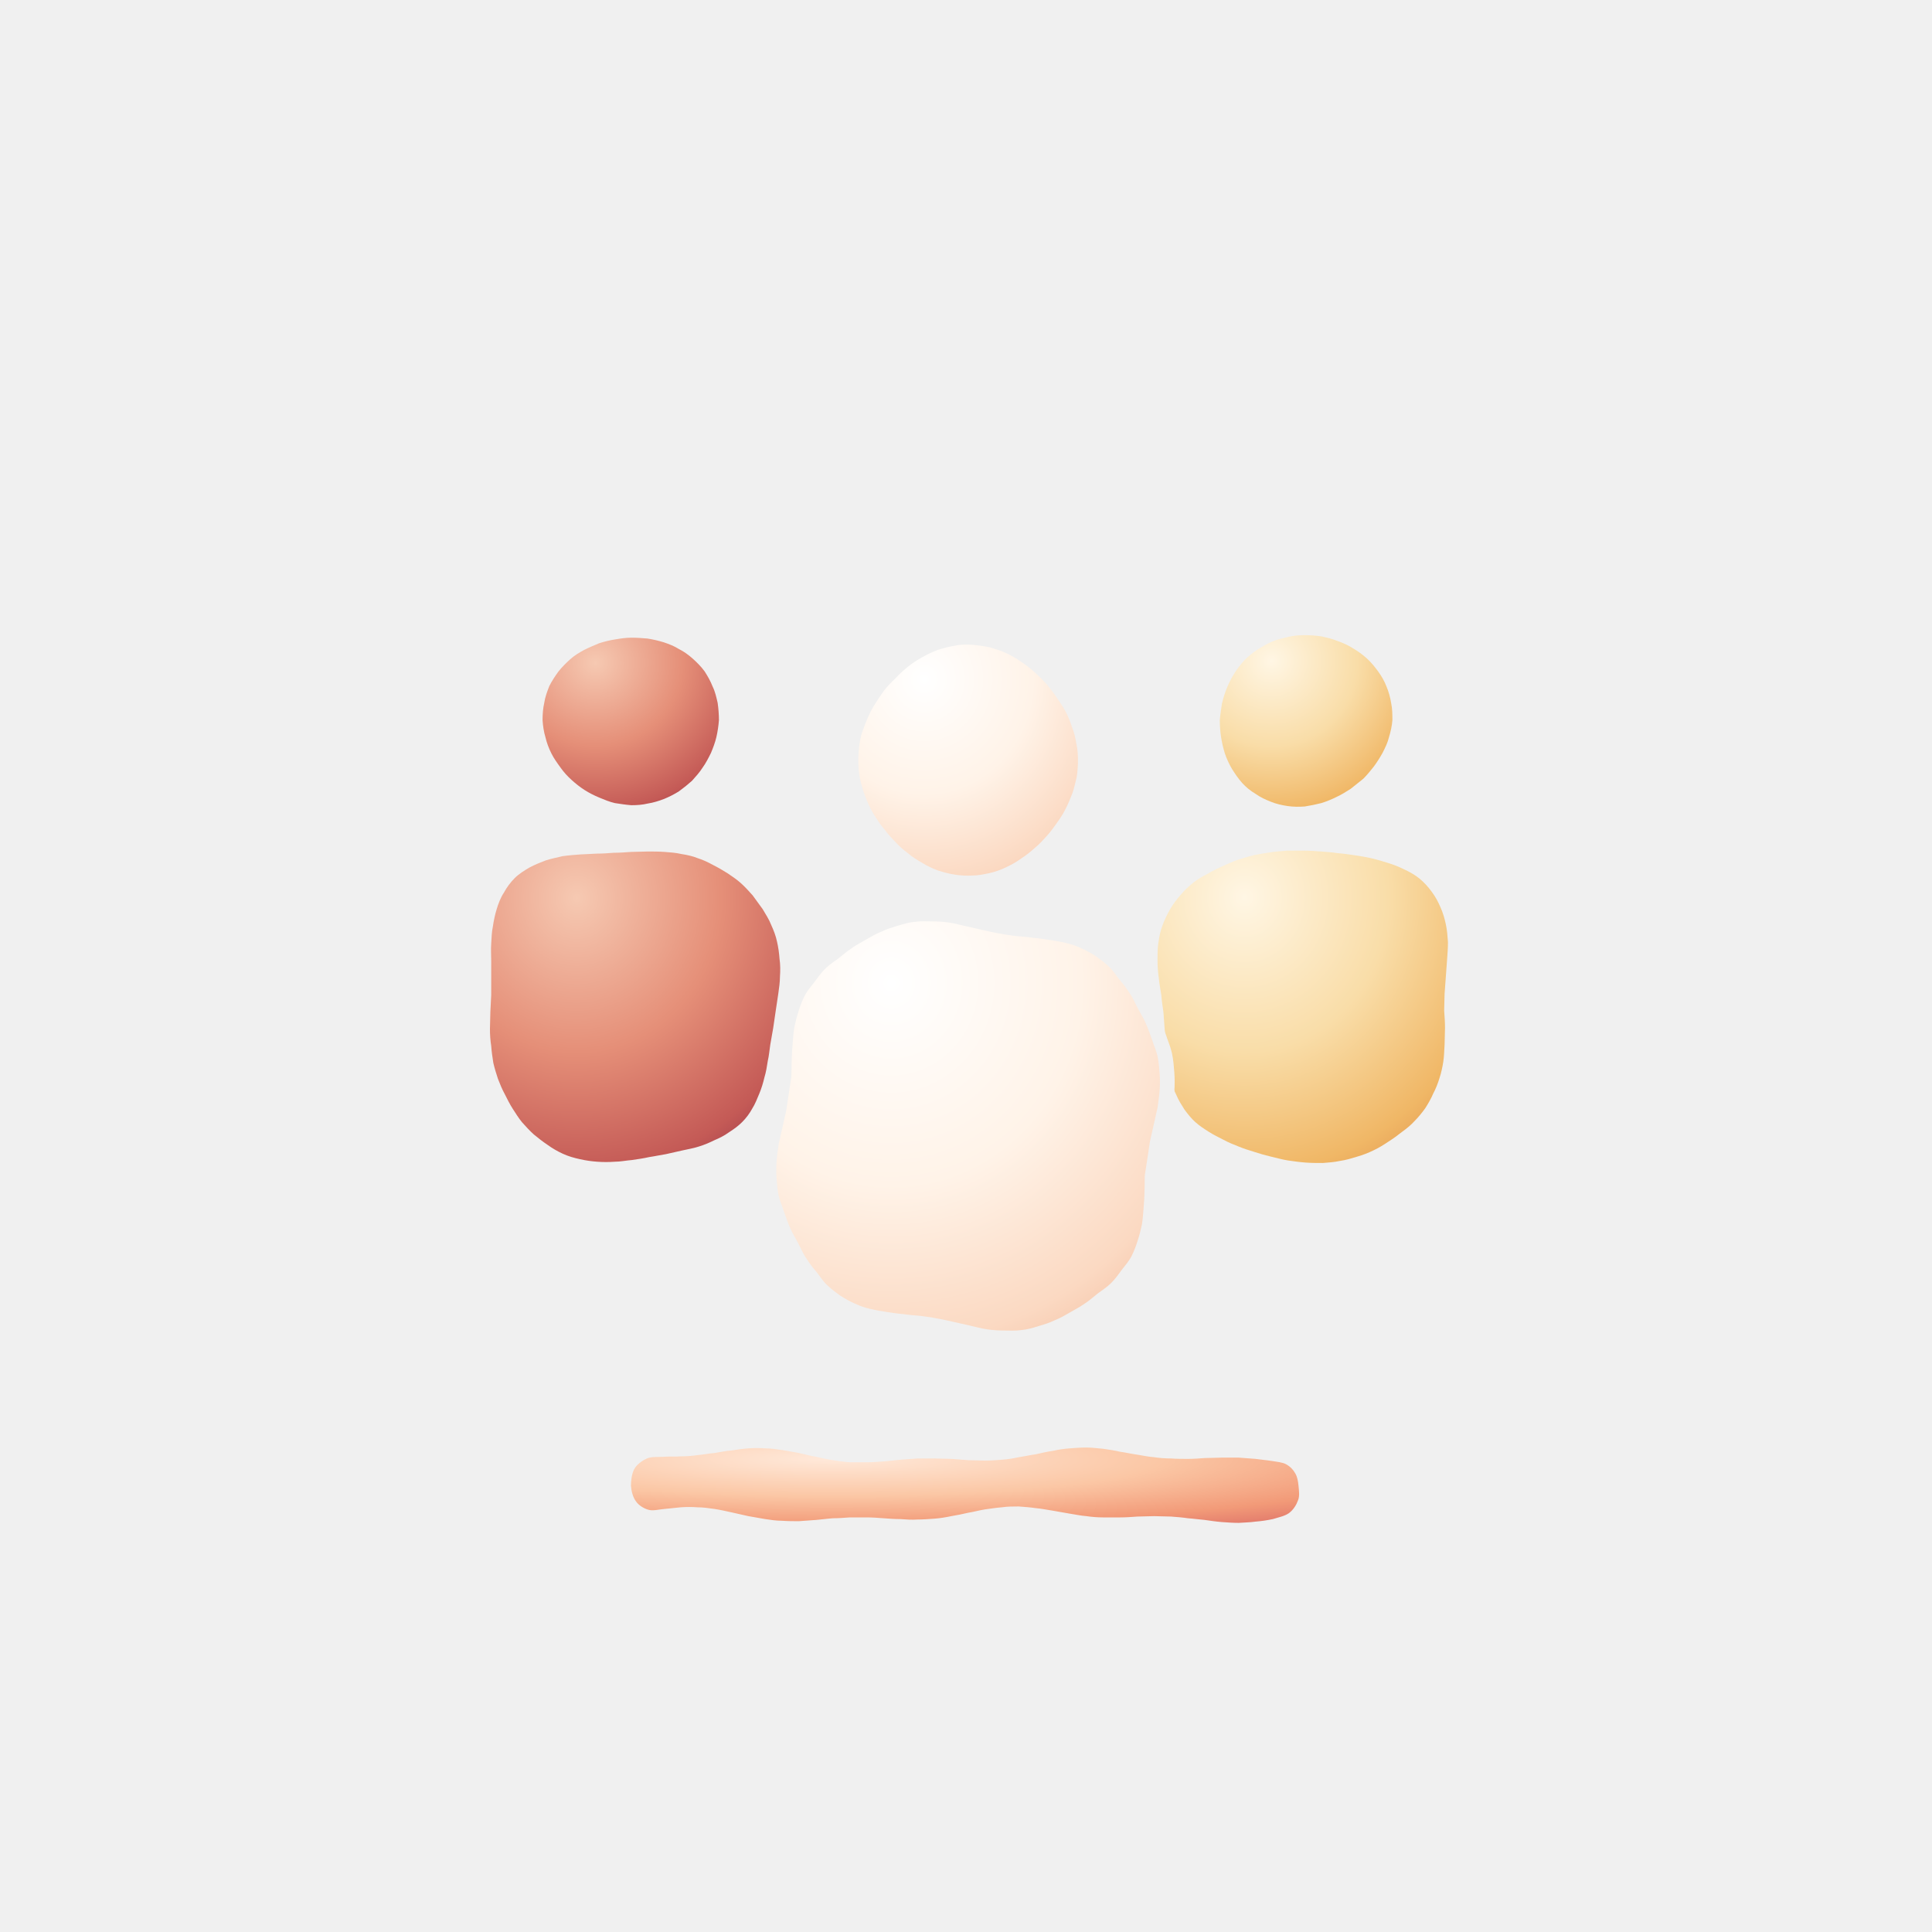
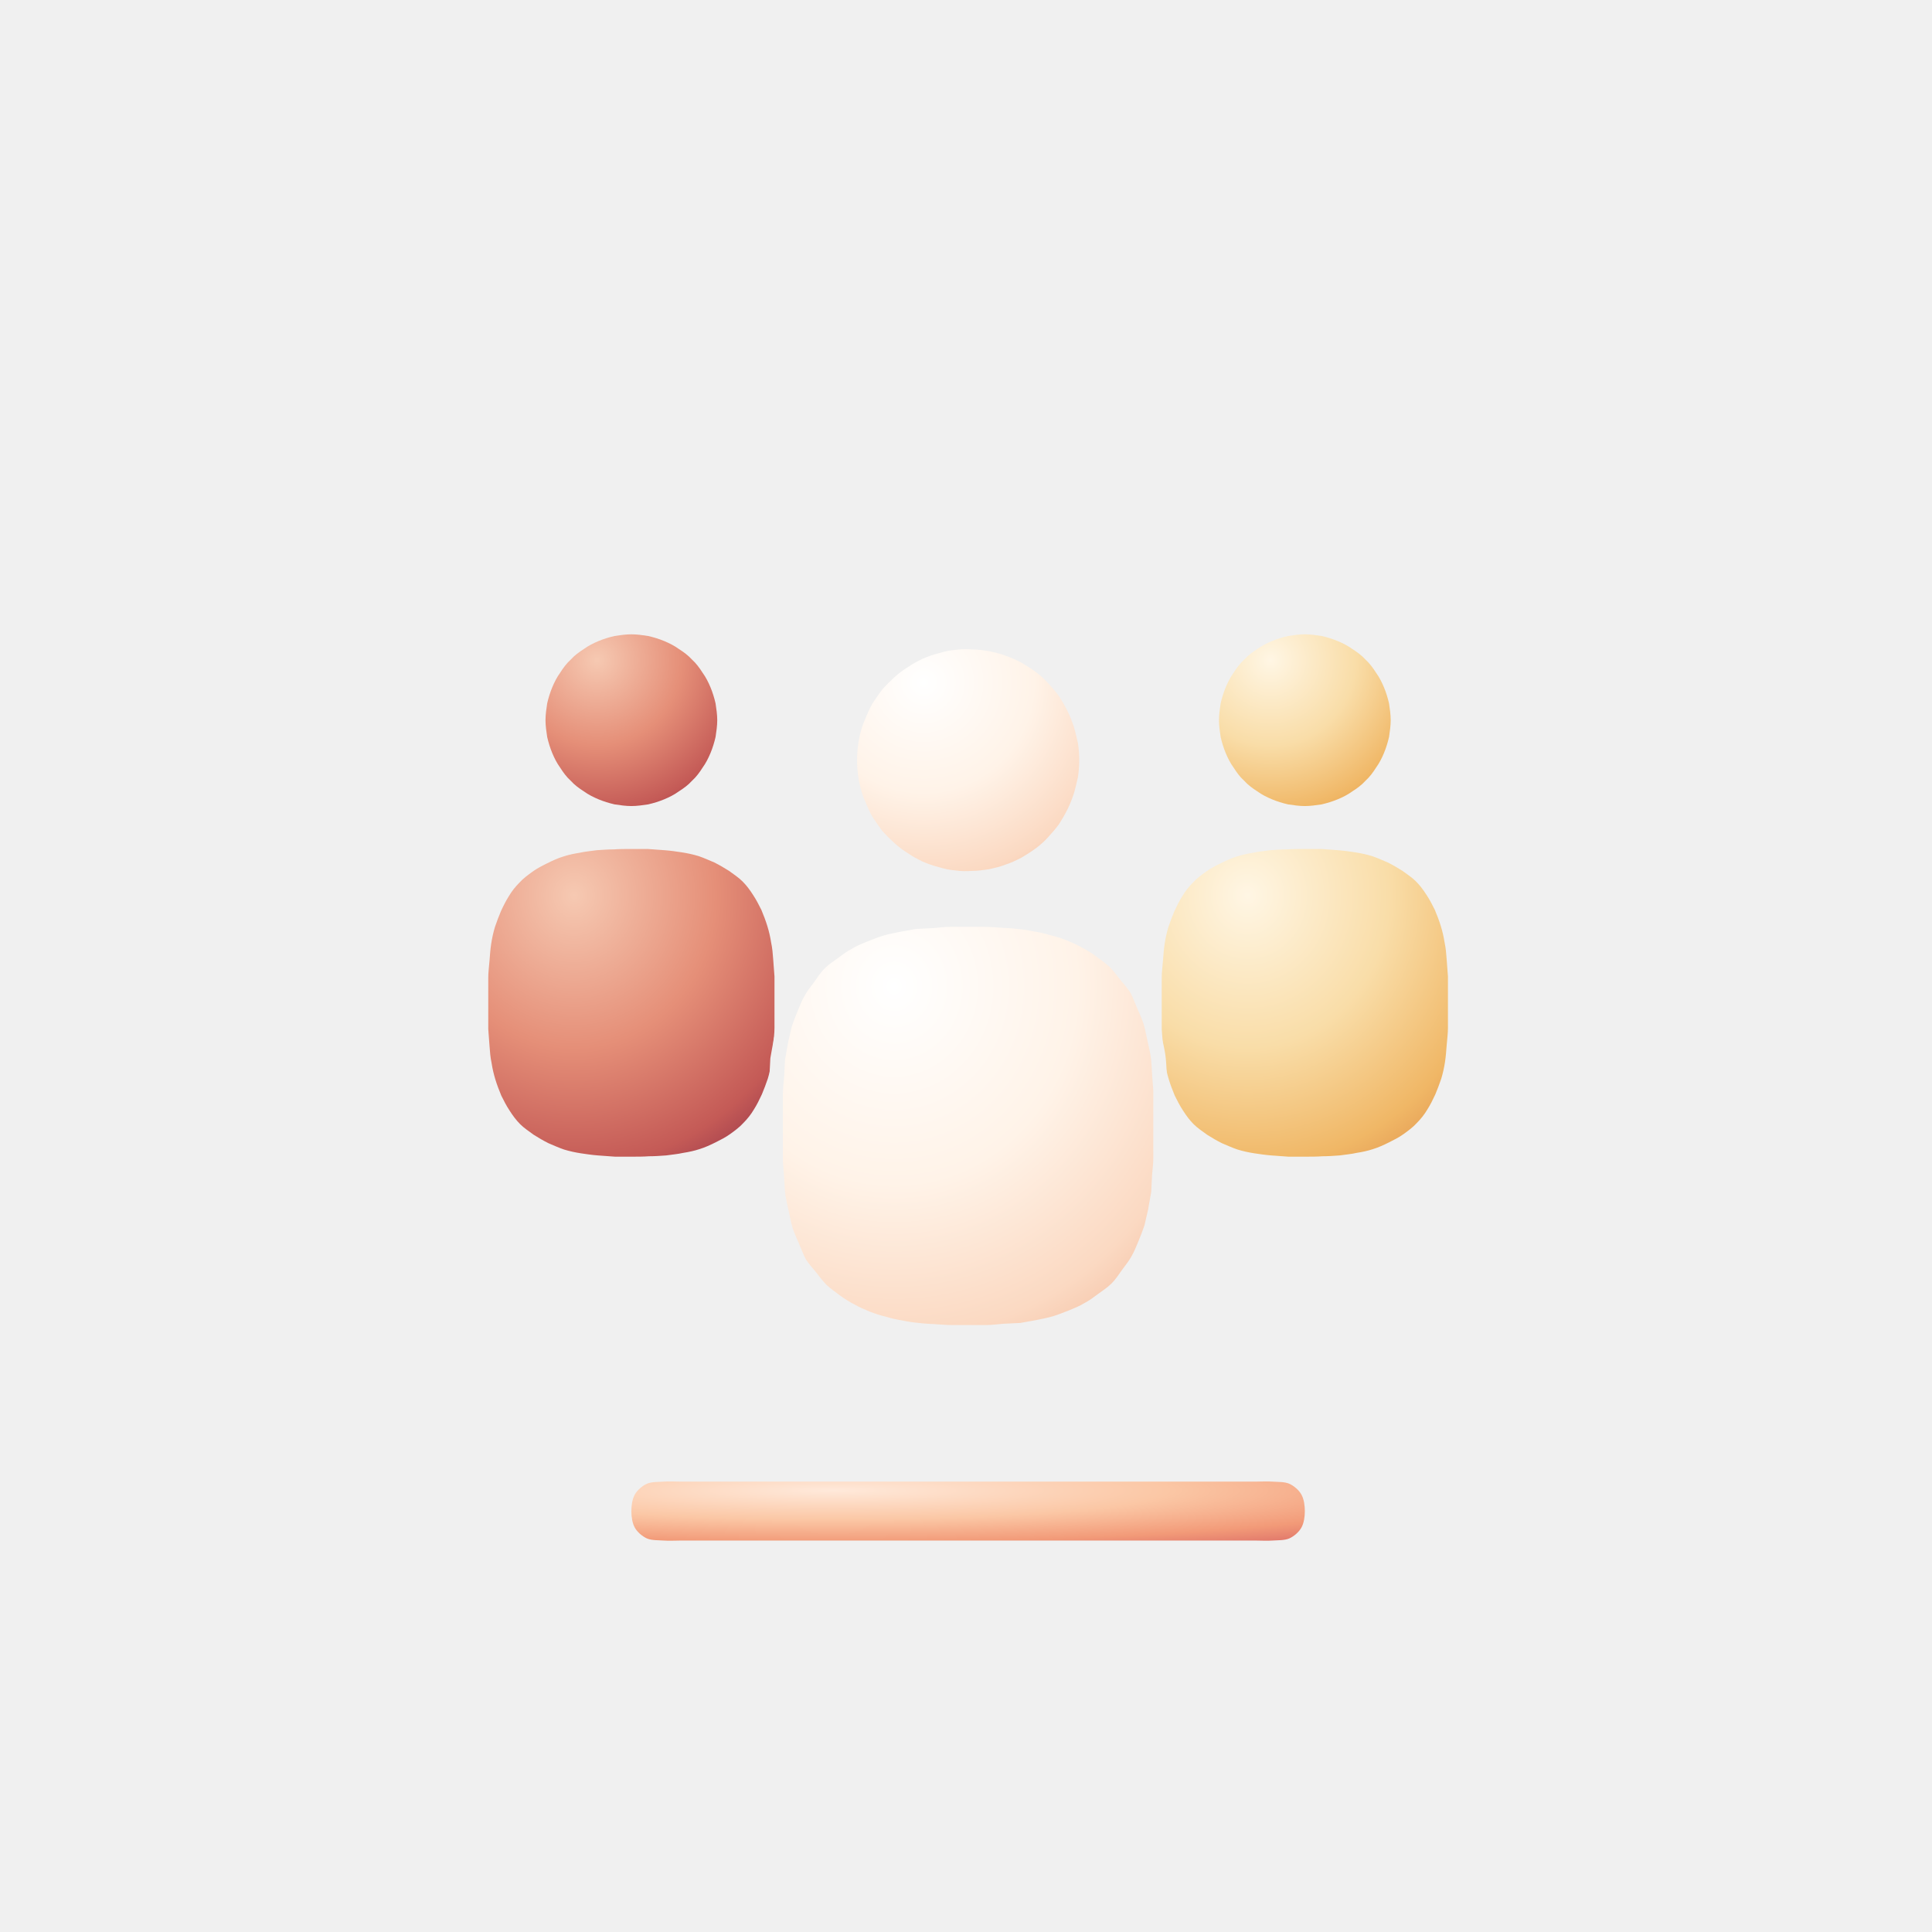
<svg xmlns="http://www.w3.org/2000/svg" width="459" height="459" viewBox="0 0 459 459" fill="none">
  <defs>
-     <path id="s0" d="M170.8 171.1C170.7 172.4 170.5 173.8 170.2 175.1C169.9 176.4 169.4 177.7 168.9 178.9C168.3 180.1 167.7 181.3 166.9 182.4C166.2 183.5 165.3 184.5 164.4 185.5C163.4 186.4 162.4 187.2 161.3 188C160.2 188.7 159 189.3 157.8 189.8C156.5 190.3 155.2 190.7 153.9 190.9C152.7 191.2 151.3 191.3 150 191.3C148.7 191.2 147.4 191 146.1 190.8C144.8 190.5 143.6 190 142.4 189.5C141.2 189 140 188.4 138.9 187.7C137.8 187 136.8 186.2 135.8 185.3C134.8 184.4 133.9 183.4 133.2 182.4C132.4 181.3 131.6 180.2 131 179C130.4 177.8 129.9 176.5 129.6 175.2C129.2 173.9 129 172.5 128.9 171.1C128.9 169.7 129 168.3 129.3 167C129.5 165.6 130 164.3 130.5 163C131.1 161.8 131.9 160.6 132.7 159.5C133.5 158.5 134.5 157.5 135.5 156.6C136.5 155.7 137.7 155 138.8 154.4C140 153.8 141.2 153.3 142.4 152.8C143.7 152.4 144.9 152.1 146.2 151.9C147.4 151.7 148.7 151.5 150 151.5C151.3 151.5 152.6 151.6 153.8 151.7C155.1 151.9 156.4 152.2 157.7 152.6C158.9 153 160.2 153.5 161.3 154.2C162.5 154.8 163.6 155.6 164.6 156.5C165.6 157.4 166.6 158.4 167.4 159.5C168.1 160.6 168.8 161.8 169.3 163.1C169.9 164.3 170.2 165.7 170.5 167C170.7 168.4 170.8 169.8 170.8 171.1Z" />
+     <path id="s0" d="M170.4 171.1C170.4 172.4 170.2 173.8 170 175.1C169.7 176.4 169.3 177.7 168.8 178.9C168.3 180.1 167.7 181.3 166.9 182.4C166.2 183.5 165.4 184.6 164.4 185.5C163.5 186.5 162.4 187.3 161.3 188C160.2 188.8 159 189.4 157.8 189.9C156.6 190.4 155.3 190.8 154 191.1C152.7 191.3 151.3 191.5 150 191.5C148.7 191.5 147.3 191.3 146 191.1C144.7 190.8 143.4 190.4 142.2 189.9C141 189.4 139.8 188.8 138.7 188C137.6 187.3 136.5 186.5 135.6 185.5C134.6 184.6 133.8 183.5 133.1 182.4C132.3 181.3 131.7 180.1 131.2 178.9C130.7 177.7 130.3 176.4 130 175.1C129.8 173.8 129.6 172.4 129.6 171.1C129.6 169.8 129.8 168.4 130 167.1C130.3 165.8 130.7 164.5 131.2 163.3C131.7 162.1 132.3 160.9 133.1 159.8C133.8 158.7 134.6 157.6 135.6 156.7C136.5 155.7 137.6 154.9 138.7 154.2C139.8 153.4 141 152.8 142.2 152.3C143.4 151.8 144.7 151.4 146 151.1C147.3 150.9 148.7 150.7 150 150.7C151.3 150.7 152.7 150.9 154 151.1C155.3 151.4 156.6 151.8 157.8 152.3C159 152.8 160.2 153.4 161.3 154.2C162.4 154.9 163.5 155.7 164.4 156.7C165.4 157.6 166.2 158.7 166.9 159.8C167.7 160.9 168.3 162.1 168.8 163.3C169.3 164.5 169.7 165.8 170 167.1C170.2 168.4 170.4 169.8 170.4 171.1Z" />
+     <path id="s1" d="M116 232.3C116 230.9 116.2 229.6 116.3 228.2C116.4 226.9 116.5 225.5 116.7 224.2C116.9 222.9 117.2 221.5 117.6 220.2C118 219 118.5 217.7 119 216.5C119.6 215.2 120.2 214 120.9 212.9C121.6 211.7 122.5 210.6 123.4 209.7C124.3 208.7 125.4 207.9 126.5 207.1C127.6 206.3 128.8 205.7 130 205.1C131.2 204.5 132.5 203.9 133.8 203.5C135 203.1 136.4 202.8 137.7 202.6C139 202.3 140.4 202.2 141.7 202C143.1 201.9 144.4 201.8 145.8 201.8C147.1 201.7 148.5 201.7 149.9 201.7C151.2 201.7 152.6 201.7 153.9 201.7C155.3 201.8 156.6 201.9 158 202C159.3 202.1 160.7 202.3 162 202.5C163.3 202.7 164.7 203 166 203.4C167.2 203.8 168.5 204.4 169.7 204.9C170.9 205.5 172.1 206.2 173.2 206.9C174.3 207.7 175.5 208.5 176.4 209.4C177.4 210.4 178.2 211.5 178.9 212.6C179.7 213.8 180.3 215 180.9 216.2C181.4 217.4 181.9 218.7 182.3 220C182.7 221.3 183 222.6 183.2 223.9C183.5 225.3 183.6 226.6 183.7 228C183.8 229.3 183.9 230.7 184 232C184 233.4 184 234.7 184 236.1C184 237.4 184 238.8 184 240.1C184 241.5 184 242.8 184 244.2C184 245.6 183.8 246.9 183.7 248.3C183.6 249.6 183.5 251 183.3 252.3C183.1 253.6 182.8 255 182.4 256.3C182 257.5 181.5 258.8 181 260C180.4 261.3 179.8 262.5 179.1 263.6C178.4 264.8 177.5 265.9 176.6 266.8C175.7 267.8 174.6 268.6 173.5 269.4C172.4 270.2 171.2 270.8 170 271.4C168.8 272 167.5 272.6 166.2 273C165 273.4 163.6 273.7 162.3 273.9C161 274.2 159.6 274.3 158.3 274.5C156.9 274.6 155.6 274.7 154.2 274.7C152.9 274.8 151.5 274.8 150.1 274.8C148.8 274.8 147.4 274.8 146.1 274.8C144.7 274.7 143.4 274.6 142 274.5C140.7 274.4 139.3 274.2 138 274C136.7 273.8 135.3 273.5 134 273.1C132.8 272.7 131.5 272.1 130.3 271.6C129.1 271 127.9 270.3 126.8 269.6C125.7 268.8 124.5 268 123.6 267.1C122.6 266.1 121.8 265 121.1 263.9C120.3 262.7 119.7 261.5 119.1 260.3C118.6 259.1 118.1 257.8 117.7 256.5C117.3 255.2 117 253.9 116.8 252.6C116.5 251.2 116.4 249.9 116.3 248.5C116.2 247.2 116.1 245.8 116 244.5C116 243.1 116 241.8 116 240.4C116 239.1 116 237.7 116 236.4C116 235 116 233.7 116 232.3Z" />
+     <path id="s2" d="M330.4 171.1C330.4 172.4 330.2 173.8 330 175.1C329.7 176.4 329.3 177.7 328.8 178.9C328.3 180.1 327.7 181.3 326.9 182.4C326.2 183.5 325.4 184.6 324.4 185.5C323.5 186.5 322.4 187.3 321.3 188C320.2 188.8 319 189.4 317.8 189.9C316.6 190.4 315.3 190.8 314 191.1C312.7 191.3 311.3 191.5 310 191.5C308.7 191.5 307.3 191.3 306 191.1C304.7 190.8 303.4 190.4 302.2 189.9C301 189.4 299.8 188.8 298.7 188C297.6 187.3 296.5 186.5 295.6 185.5C294.6 184.6 293.8 183.5 293.1 182.4C292.3 181.3 291.7 180.1 291.2 178.9C290.7 177.7 290.3 176.4 290 175.1C289.8 173.8 289.6 172.4 289.6 171.1C289.6 169.8 289.8 168.4 290 167.1C290.3 165.8 290.7 164.5 291.2 163.3C291.7 162.1 292.3 160.9 293.1 159.8C293.8 158.7 294.6 157.6 295.6 156.7C296.5 155.7 297.6 154.9 298.7 154.2C299.8 153.4 301 152.8 302.2 152.3C303.4 151.8 304.7 151.4 306 151.1C307.3 150.9 308.7 150.7 310 150.7C311.3 150.7 312.7 150.9 314 151.1C315.3 151.4 316.6 151.8 317.8 152.3C319 152.8 320.2 153.4 321.3 154.2C322.4 154.9 323.5 155.7 324.4 156.7C325.4 157.6 326.2 158.7 326.9 159.8C327.7 160.9 328.3 162.1 328.8 163.3C329.3 164.5 329.7 165.8 330 167.1C330.2 168.4 330.4 169.8 330.4 171.1Z" />
+     <path id="s3" d="M276 232.3C276 230.9 276.2 229.6 276.3 228.2C276.4 226.9 276.5 225.5 276.7 224.2C276.9 222.9 277.2 221.5 277.6 220.2C278 219 278.5 217.7 279 216.5C279.6 215.2 280.2 214 280.9 212.9C281.6 211.7 282.5 210.6 283.4 209.7C284.3 208.7 285.4 207.9 286.5 207.1C287.6 206.3 288.8 205.7 290 205.1C291.2 204.5 292.5 203.9 293.8 203.5C295 203.1 296.4 202.8 297.7 202.6C299 202.3 300.4 202.2 301.7 202C303.1 201.9 304.4 201.8 305.8 201.8C307.1 201.7 308.5 201.7 309.9 201.7C311.2 201.7 312.6 201.7 313.9 201.7C315.3 201.8 316.6 201.9 318 202C319.3 202.1 320.7 202.3 322 202.5C323.3 202.7 324.7 203 326 203.4C327.2 203.8 328.5 204.4 329.7 204.9C330.9 205.5 332.1 206.2 333.2 206.9C334.3 207.7 335.5 208.5 336.4 209.4C337.4 210.4 338.2 211.5 338.9 212.6C339.7 213.8 340.3 215 340.9 216.2C341.4 217.4 341.9 218.7 342.3 220C342.7 221.3 343 222.6 343.2 223.9C343.5 225.3 343.6 226.6 343.7 228C343.8 229.3 343.9 230.7 344 232C344 233.4 344 234.7 344 236.1C344 237.4 344 238.8 344 240.1C344 241.5 344 242.8 344 244.2C344 245.6 343.8 246.9 343.7 248.3C343.6 249.6 343.5 251 343.3 252.3C343.1 253.6 342.8 255 342.4 256.3C342 257.5 341.5 258.8 341 260C340.4 261.3 339.8 262.5 339.1 263.6C338.4 264.8 337.5 265.9 336.6 266.8C335.7 267.8 334.6 268.6 333.5 269.4C332.4 270.2 331.2 270.8 330 271.4C328.8 272 327.5 272.6 326.2 273C325 273.4 323.6 273.7 322.3 273.9C321 274.2 319.6 274.3 318.3 274.5C316.9 274.6 315.6 274.7 314.2 274.7C312.9 274.8 311.5 274.8 310.1 274.8C308.8 274.8 307.4 274.8 306.1 274.8C304.7 274.7 303.4 274.6 302 274.5C300.7 274.4 299.3 274.2 298 274C296.7 273.8 295.3 273.5 294 273.1C292.8 272.7 291.5 272.1 290.3 271.6C289.1 271 287.9 270.3 286.8 269.6C285.7 268.8 284.5 268 283.6 267.1C282.6 266.1 281.8 265 281.1 263.9C280.3 262.7 279.7 261.5 279.1 260.3C278.6 259.1 278.1 257.8 277.7 256.5C277.3 255.2 277 253.9 276.8 252.6C276.5 251.2 276.4 249.9 276.3 248.5C276.2 247.2 276.1 245.8 276 244.5C276 243.1 276 241.8 276 240.4C276 239.1 276 237.7 276 236.4C276 235 276 233.7 276 232.3Z" />
+     <path id="s4" d="M256.4 180.6C256.4 181.9 256.3 183.3 256.1 184.6C255.8 185.9 255.5 187.3 255.1 188.6C254.7 189.8 254.2 191.1 253.6 192.3C253 193.5 252.3 194.7 251.6 195.8C250.8 196.9 249.9 197.9 249 198.9C248.1 199.9 247.1 200.8 246 201.6C244.9 202.4 243.8 203.1 242.6 203.8C241.4 204.4 240.2 205 238.9 205.4C237.7 205.9 236.3 206.2 235 206.5C233.7 206.7 232.4 206.9 231 206.9C229.7 207 228.3 207 227 206.8C225.6 206.7 224.3 206.4 223 206C221.7 205.7 220.4 205.2 219.2 204.7C218 204.1 216.8 203.5 215.7 202.7C214.5 202 213.5 201.2 212.5 200.3C211.5 199.4 210.5 198.4 209.6 197.4C208.8 196.3 208 195.2 207.3 194.1C206.6 192.9 206.1 191.7 205.6 190.5C205 189.2 204.6 187.9 204.3 186.6C204 185.3 203.8 184 203.7 182.6C203.6 181.3 203.6 179.9 203.7 178.6C203.8 177.2 204 175.9 204.3 174.6C204.6 173.3 205 172 205.6 170.7C206.1 169.5 206.6 168.3 207.3 167.1C208 166 208.8 164.9 209.6 163.8C210.5 162.8 211.5 161.8 212.5 160.9C213.5 160 214.5 159.2 215.7 158.5C216.8 157.7 218 157.1 219.2 156.5C220.4 156 221.7 155.5 223 155.2C224.3 154.8 225.6 154.5 227 154.4C228.3 154.2 229.7 154.2 231 154.3C232.4 154.3 233.7 154.5 235 154.7C236.3 155 237.7 155.3 238.9 155.8C240.2 156.2 241.4 156.8 242.6 157.4C243.8 158.1 244.9 158.8 246 159.6C247.1 160.4 248.1 161.3 249 162.3C249.9 163.3 250.8 164.3 251.6 165.4C252.3 166.5 253 167.7 253.6 168.9C254.2 170.1 254.7 171.4 255.1 172.6C255.5 173.9 255.8 175.3 256.1 176.6C256.3 177.9 256.4 179.3 256.4 180.6Z" />
+     <path id="s5" d="M186 259.8C186 258.5 186.2 257.1 186.3 255.8C186.4 254.5 186.4 253.1 186.5 251.8C186.7 250.5 187 249.2 187.2 247.8C187.5 246.5 187.8 245.2 188.1 243.9C188.5 242.7 189 241.4 189.5 240.2C190 239 190.5 237.7 191.2 236.5C191.8 235.4 192.7 234.3 193.5 233.2C194.2 232.2 195 231 195.9 230.1C196.9 229.1 198 228.4 199.1 227.6C200.2 226.8 201.2 226 202.4 225.4C203.5 224.7 204.8 224.2 206 223.7C207.3 223.2 208.5 222.7 209.8 222.3C211.1 221.9 212.4 221.7 213.7 221.4C215 221.2 216.3 220.9 217.6 220.7C219 220.6 220.3 220.6 221.7 220.5C223 220.4 224.3 220.2 225.7 220.2C227 220.2 228.3 220.2 229.7 220.2C231 220.2 232.3 220.2 233.7 220.2C235 220.2 236.4 220.3 237.7 220.4C239 220.5 240.4 220.5 241.7 220.7C243 220.8 244.3 221 245.7 221.3C247 221.5 248.3 221.8 249.6 222.2C250.9 222.5 252.1 222.9 253.4 223.4C254.6 223.9 255.8 224.4 257 225.1C258.2 225.7 259.3 226.4 260.4 227.2C261.5 228 262.6 228.8 263.6 229.7C264.5 230.6 265.3 231.7 266.1 232.7C267 233.8 267.9 234.8 268.6 235.9C269.2 237.1 269.7 238.4 270.2 239.6C270.7 240.8 271.3 242 271.7 243.3C272.1 244.6 272.3 245.9 272.6 247.2C272.9 248.5 273.2 249.8 273.4 251.1C273.6 252.5 273.6 253.8 273.7 255.1C273.8 256.5 273.9 257.8 274 259.1C274 260.5 274 261.8 274 263.2C274 264.5 274 265.8 274 267.2C274 268.5 274 269.8 274 271.2C274 272.5 274 273.9 274 275.2C274 276.5 273.8 277.9 273.7 279.2C273.6 280.5 273.6 281.9 273.5 283.2C273.3 284.5 273 285.8 272.8 287.2C272.5 288.5 272.2 289.8 271.9 291.1C271.5 292.3 271 293.6 270.5 294.8C270 296 269.5 297.3 268.8 298.5C268.2 299.6 267.3 300.7 266.5 301.8C265.8 302.8 265 304 264.1 304.9C263.1 305.9 262 306.6 260.9 307.4C259.8 308.2 258.8 309 257.6 309.6C256.5 310.3 255.2 310.8 254 311.3C252.7 311.8 251.5 312.3 250.2 312.7C248.9 313.1 247.6 313.3 246.3 313.6C245 313.8 243.7 314.1 242.4 314.3C241 314.4 239.7 314.4 238.3 314.5C237 314.6 235.7 314.8 234.3 314.8C233 314.8 231.7 314.8 230.3 314.8C229 314.8 227.7 314.8 226.3 314.8C225 314.8 223.6 314.7 222.3 314.6C221 314.5 219.6 314.5 218.3 314.3C217 314.2 215.7 314 214.3 313.7C213 313.5 211.7 313.2 210.4 312.8C209.1 312.5 207.9 312.1 206.6 311.6C205.4 311.1 204.2 310.6 203 309.9C201.8 309.3 200.7 308.6 199.6 307.8C198.5 307 197.4 306.2 196.4 305.3C195.5 304.4 194.7 303.3 193.9 302.3C193 301.2 192.1 300.2 191.4 299.1C190.8 297.9 190.3 296.6 189.8 295.4C189.3 294.2 188.7 293 188.3 291.7C187.9 290.4 187.7 289.1 187.4 287.8C187.1 286.5 186.8 285.2 186.6 283.9C186.4 282.5 186.4 281.2 186.3 279.9C186.2 278.5 186.1 277.2 186 275.9C186 274.5 186 273.2 186 271.8C186 270.5 186 269.2 186 267.8C186 266.5 186 265.2 186 263.8C186 262.5 186 261.1 186 259.8Z" />
+     <path id="s6" d="M150 359C150 357.7 150.2 356.2 150.8 355.1C151.4 354 152.6 353 153.7 352.5C154.9 352 156.4 352.1 157.7 352C159 351.9 160.4 352 161.7 352C163.1 352 164.4 352 165.7 352C167.1 352 168.4 352 169.8 352C171.1 352 172.4 352 173.8 352C175.1 352 176.4 352 177.8 352C179.1 352 180.5 352 181.8 352C183.1 352 184.5 352 185.8 352C187.2 352 188.5 352 189.8 352C191.2 352 192.5 352 193.9 352C195.2 352 196.5 352 197.9 352C199.2 352 200.5 352 201.9 352C203.2 352 204.6 352 205.9 352C207.2 352 208.6 352 209.9 352C211.3 352 212.6 352 213.9 352C215.3 352 216.6 352 218 352C219.3 352 220.6 352 222 352C223.3 352 224.6 352 226 352C227.3 352 228.7 352 230 352C231.3 352 232.7 352 234 352C235.4 352 236.7 352 238 352C239.4 352 240.7 352 242 352C243.4 352 244.7 352 246.1 352C247.4 352 248.7 352 250.1 352C251.4 352 252.8 352 254.1 352C255.4 352 256.8 352 258.1 352C259.5 352 260.8 352 262.1 352C263.5 352 264.8 352 266.1 352C267.5 352 268.8 352 270.2 352C271.5 352 272.8 352 274.2 352C275.5 352 276.9 352 278.2 352C279.5 352 280.9 352 282.2 352C283.6 352 284.9 352 286.2 352C287.6 352 288.9 352 290.2 352C291.6 352 292.9 352 294.3 352C295.6 352 296.9 352 298.3 352C299.6 352 301 351.9 302.3 352C303.6 352.1 305.1 352 306.3 352.5C307.4 353 308.6 354 309.2 355.1C309.8 356.2 310 357.7 310 359C310 360.3 309.8 361.8 309.2 362.9C308.6 364 307.4 365 306.3 365.5C305.1 366 303.6 365.9 302.3 366C301 366.1 299.6 366 298.3 366C296.9 366 295.6 366 294.3 366C292.9 366 291.6 366 290.2 366C288.9 366 287.6 366 286.2 366C284.9 366 283.6 366 282.2 366C280.9 366 279.5 366 278.2 366C276.9 366 275.5 366 274.2 366C272.8 366 271.5 366 270.2 366C268.8 366 267.5 366 266.1 366C264.8 366 263.5 366 262.1 366C260.8 366 259.5 366 258.1 366C256.8 366 255.4 366 254.1 366C252.8 366 251.4 366 250.1 366C248.7 366 247.4 366 246.1 366C244.7 366 243.4 366 242 366C240.7 366 239.4 366 238 366C236.7 366 235.4 366 234 366C232.7 366 231.3 366 230 366C228.7 366 227.3 366 226 366C224.6 366 223.3 366 222 366C220.6 366 219.3 366 218 366C216.6 366 215.3 366 213.9 366C212.6 366 211.3 366 209.9 366C208.6 366 207.2 366 205.9 366C204.6 366 203.2 366 201.9 366C200.5 366 199.2 366 197.9 366C196.5 366 195.2 366 193.9 366C192.5 366 191.2 366 189.8 366C188.5 366 187.2 366 185.8 366C184.5 366 183.1 366 181.8 366C180.5 366 179.1 366 177.8 366C176.4 366 175.1 366 173.8 366C172.4 366 171.1 366 169.8 366C168.4 366 167.1 366 165.7 366C164.4 366 163.1 366 161.7 366C160.4 366 159 366.1 157.7 366C156.4 365.9 154.9 366 153.7 365.5C152.6 365 151.4 364 150.8 362.9C150.2 361.8 150 360.3 150 359Z" />
    <radialGradient id="g0" cx="0.3" cy="0.15" r="1.1">
      <stop offset="0" stop-color="#F6C9B2" />
      <stop offset="0.45" stop-color="#E58F78" />
      <stop offset="0.8" stop-color="#C45A56" />
      <stop offset="1" stop-color="#8E2F48" />
    </radialGradient>
    <mask id="m0" maskUnits="userSpaceOnUse" x="0" y="0" width="459" height="459">
      <rect width="459" height="459" fill="#fff" />
      <use href="#s1" fill="#000" stroke="#000" stroke-width="7" stroke-linejoin="round" />
      <use href="#s2" fill="#000" stroke="#000" stroke-width="7" stroke-linejoin="round" />
      <use href="#s3" fill="#000" stroke="#000" stroke-width="7" stroke-linejoin="round" />
      <use href="#s4" fill="#000" stroke="#000" stroke-width="7" stroke-linejoin="round" />
      <use href="#s5" fill="#000" stroke="#000" stroke-width="7" stroke-linejoin="round" />
+       <use href="#s6" fill="#000" stroke="#000" stroke-width="7" stroke-linejoin="round" />
    </mask>
-     <path id="s1" d="M116.7 232.3C116.7 231 116.7 229.6 116.7 228.3C116.7 226.9 116.6 225.6 116.7 224.2C116.8 222.8 116.8 221.5 117.1 220.1C117.3 218.7 117.6 217.3 118 216C118.4 214.7 118.9 213.3 119.7 212.1C120.4 210.8 121.3 209.6 122.3 208.6C123.3 207.6 124.6 206.8 125.8 206.1C127.1 205.4 128.4 204.9 129.7 204.4C131 204 132.4 203.7 133.7 203.4C135.1 203.2 136.5 203.1 137.8 203C139.2 202.9 140.5 202.9 141.8 202.8C143.2 202.8 144.5 202.7 145.8 202.6C147.2 202.6 148.5 202.5 149.9 202.4C151.2 202.4 152.5 202.3 153.9 202.3C155.2 202.3 156.6 202.3 157.9 202.4C159.3 202.5 160.6 202.6 161.9 202.9C163.2 203.1 164.6 203.4 165.8 203.9C167.1 204.3 168.3 204.9 169.4 205.5C170.6 206.1 171.8 206.8 172.9 207.5C173.9 208.2 175 208.9 176 209.8C177 210.7 177.9 211.7 178.8 212.7C179.6 213.8 180.4 214.9 181.2 216C181.9 217.2 182.7 218.4 183.2 219.7C183.8 221 184.3 222.3 184.6 223.7C184.9 225 185.1 226.4 185.2 227.8C185.4 229.2 185.4 230.6 185.3 232C185.3 233.3 185.1 234.7 184.9 236.1C184.7 237.4 184.5 238.8 184.3 240.1C184.1 241.5 183.9 242.8 183.7 244.2C183.5 245.5 183.2 246.9 183 248.2C182.8 249.5 182.7 250.8 182.4 252.1C182.2 253.4 182 254.7 181.6 256C181.3 257.3 180.9 258.6 180.4 259.8C179.9 261 179.4 262.3 178.7 263.4C178.1 264.5 177.3 265.6 176.3 266.6C175.4 267.5 174.3 268.3 173.2 269C172.1 269.8 170.9 270.4 169.7 270.9C168.5 271.5 167.3 272 166 272.4C164.8 272.8 163.5 273 162.2 273.3C160.9 273.6 159.6 273.9 158.2 274.2C156.9 274.4 155.6 274.7 154.2 274.9C152.9 275.2 151.5 275.4 150.1 275.6C148.8 275.7 147.4 276 146 276C144.7 276.1 143.3 276.1 141.9 276C140.5 275.9 139.1 275.7 137.8 275.4C136.4 275.1 135 274.7 133.7 274.1C132.4 273.5 131.2 272.8 130.1 272C128.9 271.2 127.9 270.4 126.8 269.5C125.8 268.6 124.9 267.6 124 266.6C123.2 265.6 122.5 264.5 121.8 263.4C121.1 262.3 120.5 261.1 119.9 259.9C119.3 258.8 118.8 257.6 118.3 256.3C117.9 255.1 117.5 253.8 117.2 252.5C117 251.2 116.8 249.9 116.7 248.5C116.5 247.2 116.4 245.8 116.4 244.5C116.4 243.1 116.5 241.8 116.5 240.4C116.6 239.1 116.6 237.7 116.7 236.4C116.7 235 116.7 233.7 116.7 232.3Z" />
    <radialGradient id="g1" cx="0.3" cy="0.15" r="1.1">
      <stop offset="0" stop-color="#F6C9B2" />
      <stop offset="0.45" stop-color="#E58F78" />
      <stop offset="0.8" stop-color="#C45A56" />
      <stop offset="1" stop-color="#8E2F48" />
    </radialGradient>
    <mask id="m1" maskUnits="userSpaceOnUse" x="0" y="0" width="459" height="459">
      <rect width="459" height="459" fill="#fff" />
      <use href="#s2" fill="#000" stroke="#000" stroke-width="7" stroke-linejoin="round" />
      <use href="#s3" fill="#000" stroke="#000" stroke-width="7" stroke-linejoin="round" />
      <use href="#s4" fill="#000" stroke="#000" stroke-width="7" stroke-linejoin="round" />
      <use href="#s5" fill="#000" stroke="#000" stroke-width="7" stroke-linejoin="round" />
+       <use href="#s6" fill="#000" stroke="#000" stroke-width="7" stroke-linejoin="round" />
    </mask>
-     <path id="s2" d="M330.8 171.1C330.7 172.4 330.4 173.8 330 175.1C329.7 176.4 329.1 177.6 328.5 178.8C327.9 179.9 327.2 181 326.4 182.1C325.6 183.1 324.8 184.1 323.9 185C322.9 185.8 321.9 186.6 320.9 187.4C319.8 188.1 318.7 188.8 317.6 189.3C316.4 189.9 315.2 190.4 313.9 190.8C312.7 191.1 311.3 191.4 310 191.6C308.7 191.7 307.3 191.7 305.9 191.5C304.6 191.3 303.2 191 302 190.5C300.7 190 299.4 189.4 298.3 188.6C297.1 187.9 296 187 295.1 186C294.2 185 293.4 183.8 292.7 182.7C292 181.5 291.4 180.2 291 179C290.6 177.7 290.3 176.4 290.1 175.1C289.9 173.8 289.8 172.4 289.8 171.1C289.9 169.8 290.1 168.5 290.3 167.2C290.6 165.9 291 164.6 291.5 163.4C292 162.2 292.6 161 293.3 159.9C294 158.8 294.8 157.8 295.7 156.8C296.6 155.9 297.7 155 298.8 154.3C299.9 153.6 301.1 152.9 302.3 152.4C303.5 151.9 304.8 151.6 306.1 151.3C307.3 151 308.7 150.9 310 150.9C311.3 150.9 312.7 151 314 151.2C315.3 151.5 316.6 151.8 317.8 152.3C319 152.7 320.3 153.3 321.4 154C322.6 154.7 323.7 155.5 324.7 156.4C325.7 157.3 326.6 158.4 327.4 159.5C328.2 160.6 328.9 161.8 329.4 163.1C329.9 164.3 330.3 165.7 330.5 167C330.8 168.4 330.8 169.8 330.8 171.1Z" />
    <radialGradient id="g2" cx="0.3" cy="0.15" r="1.1">
      <stop offset="0" stop-color="#FFF6E4" />
      <stop offset="0.45" stop-color="#F9DDA8" />
      <stop offset="0.8" stop-color="#F0B766" />
      <stop offset="1" stop-color="#DE8F4A" />
    </radialGradient>
    <mask id="m2" maskUnits="userSpaceOnUse" x="0" y="0" width="459" height="459">
      <rect width="459" height="459" fill="#fff" />
      <use href="#s3" fill="#000" stroke="#000" stroke-width="7" stroke-linejoin="round" />
      <use href="#s4" fill="#000" stroke="#000" stroke-width="7" stroke-linejoin="round" />
      <use href="#s5" fill="#000" stroke="#000" stroke-width="7" stroke-linejoin="round" />
+       <use href="#s6" fill="#000" stroke="#000" stroke-width="7" stroke-linejoin="round" />
    </mask>
-     <path id="s3" d="M275.3 232.3C275.1 230.9 275 229.5 275 228.1C275 226.8 275 225.3 275.2 224C275.4 222.6 275.7 221.1 276.2 219.8C276.7 218.5 277.3 217.2 278 216C278.7 214.8 279.6 213.6 280.5 212.6C281.4 211.5 282.4 210.6 283.5 209.7C284.5 208.9 285.7 208.2 286.9 207.6C288 206.9 289.2 206.4 290.4 205.8C291.6 205.3 292.8 204.7 294 204.3C295.3 203.9 296.5 203.5 297.8 203.2C299.1 202.9 300.5 202.7 301.8 202.5C303.1 202.3 304.5 202.2 305.8 202.1C307.1 202.1 308.5 202.1 309.9 202.1C311.2 202.1 312.6 202.2 313.9 202.3C315.2 202.4 316.6 202.5 317.9 202.7C319.2 202.8 320.6 203 321.9 203.2C323.2 203.4 324.5 203.6 325.8 203.9C327.1 204.2 328.4 204.6 329.7 205C331 205.4 332.3 205.9 333.5 206.5C334.8 207.1 336.1 207.8 337.2 208.7C338.3 209.6 339.3 210.7 340.1 211.8C341 213 341.7 214.3 342.2 215.5C342.8 216.8 343.2 218.2 343.5 219.6C343.8 221 343.9 222.4 344 223.8C344 225.2 343.9 226.6 343.8 227.9C343.7 229.3 343.6 230.7 343.5 232C343.4 233.4 343.3 234.7 343.2 236.1C343.2 237.4 343.1 238.8 343.1 240.1C343.2 241.5 343.3 242.8 343.3 244.2C343.3 245.5 343.2 246.9 343.2 248.2C343.1 249.6 343.1 250.9 342.9 252.2C342.7 253.5 342.4 254.9 342 256.1C341.6 257.4 341.1 258.7 340.5 259.8C340 261 339.3 262.2 338.6 263.3C337.8 264.4 337 265.4 336.1 266.3C335.2 267.3 334.2 268.1 333.1 268.9C332.1 269.7 331 270.5 329.9 271.2C328.7 272 327.6 272.7 326.3 273.3C325.1 273.9 323.8 274.4 322.4 274.8C321.1 275.2 319.8 275.6 318.4 275.8C317 276.1 315.6 276.2 314.3 276.3C312.9 276.3 311.5 276.3 310.2 276.2C308.8 276.1 307.4 275.9 306 275.7C304.7 275.5 303.3 275.1 302 274.8C300.7 274.5 299.3 274.1 298.1 273.7C296.8 273.3 295.5 272.9 294.3 272.4C293 271.9 291.8 271.4 290.7 270.8C289.5 270.2 288.3 269.6 287.2 268.9C286.1 268.2 285 267.5 284 266.6C283.1 265.8 282.2 264.7 281.4 263.6C280.7 262.5 280 261.4 279.5 260.2C278.9 259 278.4 257.7 278.1 256.4C277.7 255.1 277.5 253.8 277.3 252.5C277.2 251.2 277.1 249.8 277 248.5C276.9 247.2 276.8 245.8 276.7 244.5C276.6 243.1 276.5 241.8 276.4 240.4C276.2 239.1 276 237.7 275.9 236.4C275.7 235 275.4 233.6 275.3 232.3Z" />
    <radialGradient id="g3" cx="0.3" cy="0.15" r="1.1">
      <stop offset="0" stop-color="#FFF6E4" />
      <stop offset="0.45" stop-color="#F9DDA8" />
      <stop offset="0.8" stop-color="#F0B766" />
      <stop offset="1" stop-color="#DE8F4A" />
    </radialGradient>
    <mask id="m3" maskUnits="userSpaceOnUse" x="0" y="0" width="459" height="459">
      <rect width="459" height="459" fill="#fff" />
      <use href="#s4" fill="#000" stroke="#000" stroke-width="7" stroke-linejoin="round" />
      <use href="#s5" fill="#000" stroke="#000" stroke-width="7" stroke-linejoin="round" />
+       <use href="#s6" fill="#000" stroke="#000" stroke-width="7" stroke-linejoin="round" />
    </mask>
-     <path id="s4" d="M256.1 180.6C256.1 181.9 256 183.3 255.8 184.6C255.5 185.9 255.2 187.2 254.8 188.4C254.3 189.7 253.8 190.9 253.2 192.1C252.6 193.3 251.9 194.4 251.1 195.5C250.4 196.5 249.6 197.6 248.7 198.6C247.8 199.6 246.9 200.6 245.9 201.4C244.9 202.3 243.8 203.2 242.7 203.9C241.6 204.7 240.4 205.4 239.1 206C237.9 206.6 236.5 207.1 235.2 207.4C233.8 207.7 232.4 208 231.1 208C229.7 208.1 228.2 208 226.9 207.8C225.5 207.6 224.1 207.2 222.8 206.8C221.5 206.3 220.2 205.7 219.1 205C217.9 204.3 216.7 203.6 215.7 202.7C214.6 201.9 213.6 201 212.7 200C211.8 199.1 210.9 198.1 210.1 197C209.2 196 208.5 194.9 207.8 193.8C207.1 192.7 206.5 191.5 206 190.3C205.5 189.1 205 187.8 204.7 186.5C204.3 185.3 204.1 183.9 204 182.6C203.9 181.3 203.9 179.9 204 178.6C204.1 177.3 204.3 175.9 204.6 174.7C205 173.4 205.5 172.1 206 170.9C206.5 169.7 207.1 168.5 207.8 167.4C208.5 166.3 209.2 165.2 210 164.1C210.8 163.1 211.7 162.1 212.7 161.2C213.6 160.2 214.6 159.3 215.7 158.4C216.7 157.6 217.9 156.8 219 156.2C220.2 155.5 221.5 154.9 222.8 154.4C224.1 154 225.5 153.6 226.9 153.4C228.2 153.1 229.7 153.1 231.1 153.2C232.4 153.3 233.8 153.5 235.2 153.8C236.5 154.2 237.9 154.6 239.1 155.2C240.4 155.8 241.6 156.5 242.7 157.3C243.8 158 244.9 158.9 245.9 159.8C246.9 160.7 247.8 161.6 248.7 162.6C249.5 163.6 250.4 164.7 251.1 165.8C251.8 166.8 252.6 168 253.2 169.1C253.8 170.3 254.3 171.5 254.7 172.8C255.2 174 255.5 175.3 255.7 176.6C256 177.9 256.1 179.3 256.1 180.6Z" />
    <radialGradient id="g4" cx="0.3" cy="0.15" r="1.1">
      <stop offset="0" stop-color="#FFFFFF" />
      <stop offset="0.45" stop-color="#FFF3E8" />
      <stop offset="0.8" stop-color="#FBD9C2" />
      <stop offset="1" stop-color="#F2B99B" />
    </radialGradient>
    <mask id="m4" maskUnits="userSpaceOnUse" x="0" y="0" width="459" height="459">
      <rect width="459" height="459" fill="#fff" />
      <use href="#s5" fill="#000" stroke="#000" stroke-width="7" stroke-linejoin="round" />
+       <use href="#s6" fill="#000" stroke="#000" stroke-width="7" stroke-linejoin="round" />
    </mask>
-     <path id="s5" d="M187.4 259.8C187.6 258.5 187.8 257.2 188 255.9C188.1 254.6 188 253.3 188.1 252C188.1 250.7 188.2 249.4 188.3 248.1C188.4 246.8 188.5 245.4 188.7 244.1C189 242.8 189.3 241.5 189.7 240.3C190.1 239 190.6 237.7 191.2 236.5C191.8 235.4 192.7 234.3 193.5 233.3C194.3 232.2 195.1 231.1 196 230.2C197 229.2 198.1 228.5 199.2 227.7C200.2 226.9 201.2 226 202.3 225.3C203.4 224.5 204.6 223.9 205.8 223.2C207 222.5 208.2 221.8 209.5 221.3C210.7 220.7 212.1 220.3 213.4 219.9C214.7 219.5 216.1 219.1 217.4 219C218.8 218.8 220.2 218.9 221.5 218.9C222.9 218.9 224.3 219 225.6 219.2C227 219.4 228.3 219.8 229.7 220.1C231 220.4 232.3 220.7 233.7 221C235 221.3 236.3 221.6 237.6 221.8C238.9 222.1 240.2 222.2 241.5 222.4C242.8 222.5 244.1 222.6 245.4 222.8C246.7 222.9 248 223.1 249.3 223.3C250.6 223.5 251.9 223.7 253.1 224C254.4 224.3 255.7 224.7 256.9 225.3C258.1 225.8 259.3 226.5 260.4 227.2C261.5 228 262.6 228.8 263.5 229.7C264.5 230.6 265.2 231.8 266 232.8C266.9 233.8 267.7 234.9 268.4 236C269.2 237.1 269.7 238.4 270.3 239.5C270.9 240.7 271.7 241.9 272.2 243.1C272.8 244.4 273.2 245.7 273.7 247C274.1 248.3 274.7 249.6 275 250.9C275.3 252.3 275.4 253.7 275.5 255C275.6 256.4 275.6 257.7 275.5 259.1C275.4 260.4 275.2 261.8 275 263.2C274.7 264.5 274.4 265.8 274.1 267.2C273.8 268.5 273.5 269.9 273.2 271.2C273 272.5 272.8 273.8 272.6 275.2C272.4 276.5 272.2 277.8 272 279.1C271.9 280.4 272 281.7 271.9 283C271.9 284.3 271.8 285.6 271.7 286.9C271.6 288.2 271.5 289.6 271.3 290.9C271 292.2 270.7 293.5 270.3 294.7C269.9 296 269.4 297.3 268.8 298.5C268.2 299.6 267.3 300.7 266.5 301.7C265.7 302.8 264.9 303.9 264 304.8C263 305.8 261.9 306.5 260.8 307.3C259.8 308.1 258.8 309 257.7 309.7C256.6 310.5 255.4 311.1 254.2 311.8C253 312.5 251.8 313.2 250.5 313.7C249.3 314.3 247.9 314.7 246.6 315.1C245.3 315.5 243.9 315.9 242.6 316C241.2 316.2 239.8 316.1 238.5 316.1C237.1 316.1 235.7 316 234.4 315.8C233 315.6 231.7 315.2 230.3 314.9C229 314.6 227.7 314.3 226.3 314C225 313.7 223.7 313.4 222.4 313.2C221.1 312.9 219.8 312.8 218.5 312.6C217.2 312.5 215.9 312.4 214.6 312.2C213.3 312.1 212 311.9 210.7 311.7C209.4 311.5 208.1 311.3 206.9 311C205.6 310.7 204.3 310.3 203.1 309.7C201.9 309.2 200.7 308.5 199.6 307.8C198.5 307 197.4 306.2 196.5 305.3C195.5 304.4 194.8 303.2 194 302.2C193.1 301.2 192.3 300.1 191.6 299C190.8 297.9 190.3 296.6 189.7 295.5C189.1 294.3 188.3 293.1 187.8 291.9C187.2 290.6 186.8 289.3 186.3 288C185.9 286.7 185.3 285.4 185 284.1C184.7 282.7 184.6 281.3 184.5 280C184.4 278.6 184.4 277.3 184.5 275.9C184.6 274.6 184.8 273.2 185 271.8C185.3 270.5 185.6 269.2 185.9 267.8C186.2 266.5 186.5 265.1 186.8 263.8C187 262.5 187.2 261.2 187.4 259.8Z" />
    <radialGradient id="g5" cx="0.3" cy="0.15" r="1.1">
      <stop offset="0" stop-color="#FFFFFF" />
      <stop offset="0.45" stop-color="#FFF3E8" />
      <stop offset="0.8" stop-color="#FBD9C2" />
      <stop offset="1" stop-color="#F2B99B" />
    </radialGradient>
-     <path id="s6" d="M149.9 353C149.9 351.7 150.1 350.1 150.7 349C151.3 347.9 152.6 347 153.7 346.5C154.9 346 156.4 346.2 157.7 346.1C159 346 160.4 346.1 161.7 346C163.1 346 164.4 345.9 165.7 345.7C167.1 345.6 168.4 345.3 169.8 345.2C171.1 345 172.4 344.7 173.8 344.6C175.1 344.4 176.4 344.2 177.8 344.1C179.1 344 180.5 344 181.8 344.1C183.1 344.1 184.5 344.3 185.8 344.5C187.2 344.7 188.5 345 189.8 345.2C191.2 345.5 192.5 345.9 193.9 346.1C195.2 346.4 196.5 346.7 197.9 346.9C199.2 347.1 200.5 347.3 201.9 347.4C203.2 347.4 204.6 347.4 205.9 347.4C207.2 347.4 208.6 347.3 209.9 347.2C211.3 347.1 212.6 346.9 213.9 346.8C215.3 346.7 216.6 346.6 218 346.5C219.3 346.5 220.6 346.5 222 346.5C223.3 346.5 224.6 346.6 226 346.6C227.3 346.7 228.7 346.8 230 346.9C231.3 346.9 232.7 347 234 347C235.4 347 236.7 346.9 238 346.8C239.4 346.7 240.7 346.5 242 346.2C243.4 346 244.7 345.7 246.1 345.5C247.4 345.2 248.7 344.9 250.1 344.7C251.4 344.4 252.8 344.2 254.1 344.1C255.4 344 256.8 343.9 258.1 343.9C259.5 343.9 260.8 344.1 262.1 344.2C263.5 344.4 264.8 344.6 266.1 344.9C267.5 345.1 268.8 345.4 270.2 345.6C271.5 345.8 272.8 346.1 274.2 346.2C275.5 346.4 276.9 346.5 278.2 346.5C279.5 346.6 280.9 346.6 282.2 346.6C283.6 346.6 284.9 346.5 286.2 346.4C287.6 346.4 288.9 346.3 290.2 346.3C291.6 346.3 292.9 346.3 294.3 346.3C295.6 346.4 297 346.5 298.3 346.6C299.6 346.8 301 346.9 302.2 347.1C303.4 347.3 304.7 347.4 305.6 347.9C306.5 348.4 307.2 349.1 307.7 350C308.2 350.8 308.4 351.9 308.5 353C308.6 354.1 308.8 355.4 308.4 356.4C308 357.5 307.3 358.7 306.2 359.5C305.2 360.2 303.7 360.5 302.4 360.9C301 361.2 299.6 361.4 298.3 361.5C296.9 361.7 295.6 361.7 294.3 361.8C292.9 361.8 291.6 361.7 290.2 361.6C288.9 361.5 287.6 361.3 286.2 361.1C284.9 361 283.6 360.8 282.2 360.7C280.9 360.5 279.5 360.4 278.2 360.3C276.9 360.3 275.5 360.2 274.2 360.2C272.8 360.2 271.5 360.3 270.2 360.3C268.8 360.4 267.5 360.5 266.1 360.5C264.8 360.5 263.5 360.5 262.1 360.5C260.8 360.5 259.5 360.4 258.1 360.2C256.8 360.1 255.4 359.8 254.1 359.6C252.8 359.4 251.4 359.1 250.1 358.9C248.7 358.7 247.4 358.4 246.1 358.3C244.7 358.1 243.4 358 242 357.9C240.7 357.9 239.4 357.9 238 358.1C236.7 358.2 235.4 358.4 234 358.6C232.7 358.8 231.3 359.2 230 359.4C228.7 359.7 227.3 360 226 360.2C224.6 360.5 223.3 360.7 222 360.8C220.6 360.9 219.3 361 218 361C216.6 361.1 215.3 361 213.9 360.9C212.6 360.9 211.3 360.8 209.9 360.7C208.6 360.6 207.2 360.5 205.9 360.5C204.6 360.5 203.2 360.5 201.9 360.5C200.5 360.6 199.2 360.7 197.9 360.7C196.5 360.8 195.2 361 193.9 361.1C192.5 361.2 191.2 361.3 189.8 361.4C188.5 361.4 187.2 361.4 185.8 361.3C184.5 361.3 183.1 361.1 181.8 360.9C180.5 360.7 179.1 360.4 177.8 360.2C176.4 359.9 175.1 359.6 173.8 359.3C172.4 359 171.1 358.7 169.8 358.5C168.4 358.3 167.1 358.1 165.7 358.1C164.4 358 163 358 161.7 358.1C160.4 358.2 159.1 358.4 157.8 358.5C156.5 358.6 155.2 359 154.1 358.7C153 358.4 151.8 357.7 151.1 356.7C150.4 355.8 150 354.3 149.9 353Z" />
+     <mask id="m5" maskUnits="userSpaceOnUse" x="0" y="0" width="459" height="459">
+       <rect width="459" height="459" fill="#fff" />
+       <use href="#s6" fill="#000" stroke="#000" stroke-width="7" stroke-linejoin="round" />
+     </mask>
    <radialGradient id="g6" cx="0.3" cy="0.15" r="1.1">
      <stop offset="0" stop-color="#FFE9DA" />
      <stop offset="0.45" stop-color="#FBC7A5" />
      <stop offset="0.8" stop-color="#F29A78" />
      <stop offset="1" stop-color="#E0766A" />
    </radialGradient>
  </defs>
  <use href="#s0" fill="url(#g0)" fill-rule="evenodd" mask="url(#m0)" />
  <use href="#s1" fill="url(#g1)" fill-rule="evenodd" mask="url(#m1)" />
  <use href="#s2" fill="url(#g2)" fill-rule="evenodd" mask="url(#m2)" />
  <use href="#s3" fill="url(#g3)" fill-rule="evenodd" mask="url(#m3)" />
  <use href="#s4" fill="url(#g4)" fill-rule="evenodd" mask="url(#m4)" />
-   <use href="#s5" fill="url(#g5)" fill-rule="evenodd" />
+   <use href="#s5" fill="url(#g5)" fill-rule="evenodd" mask="url(#m5)" />
  <use href="#s6" fill="url(#g6)" fill-rule="evenodd" />
</svg>
